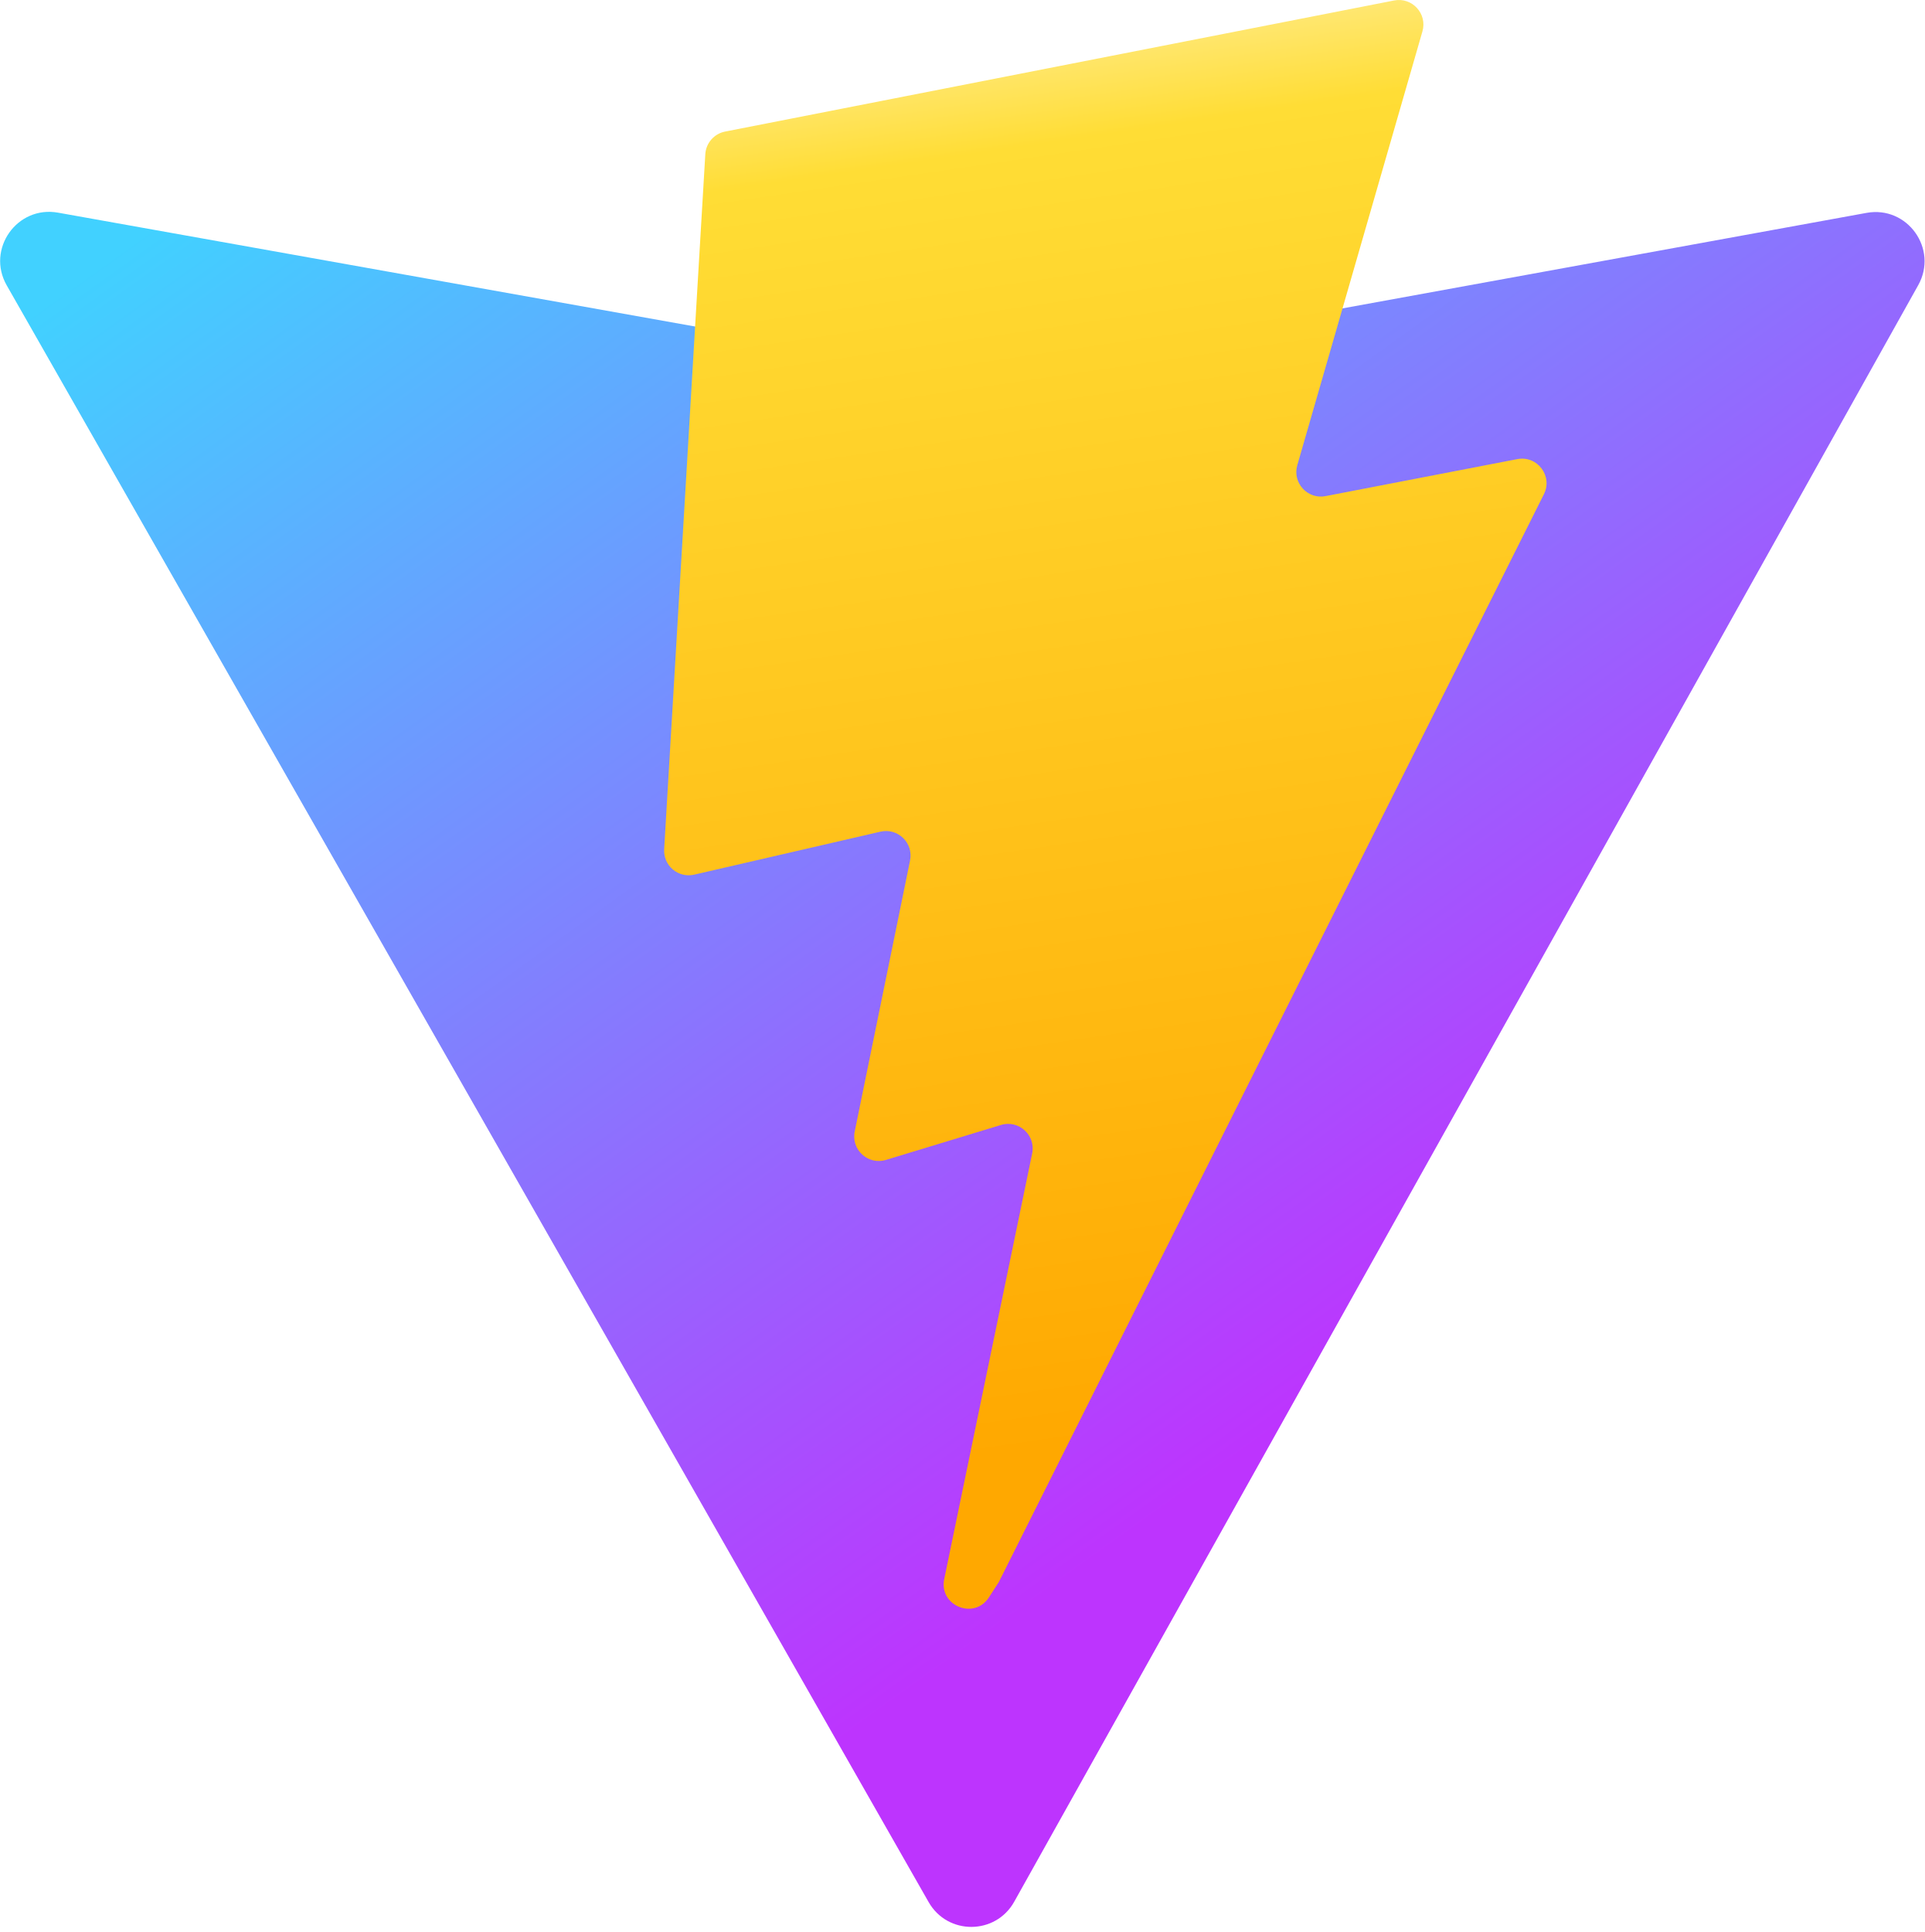
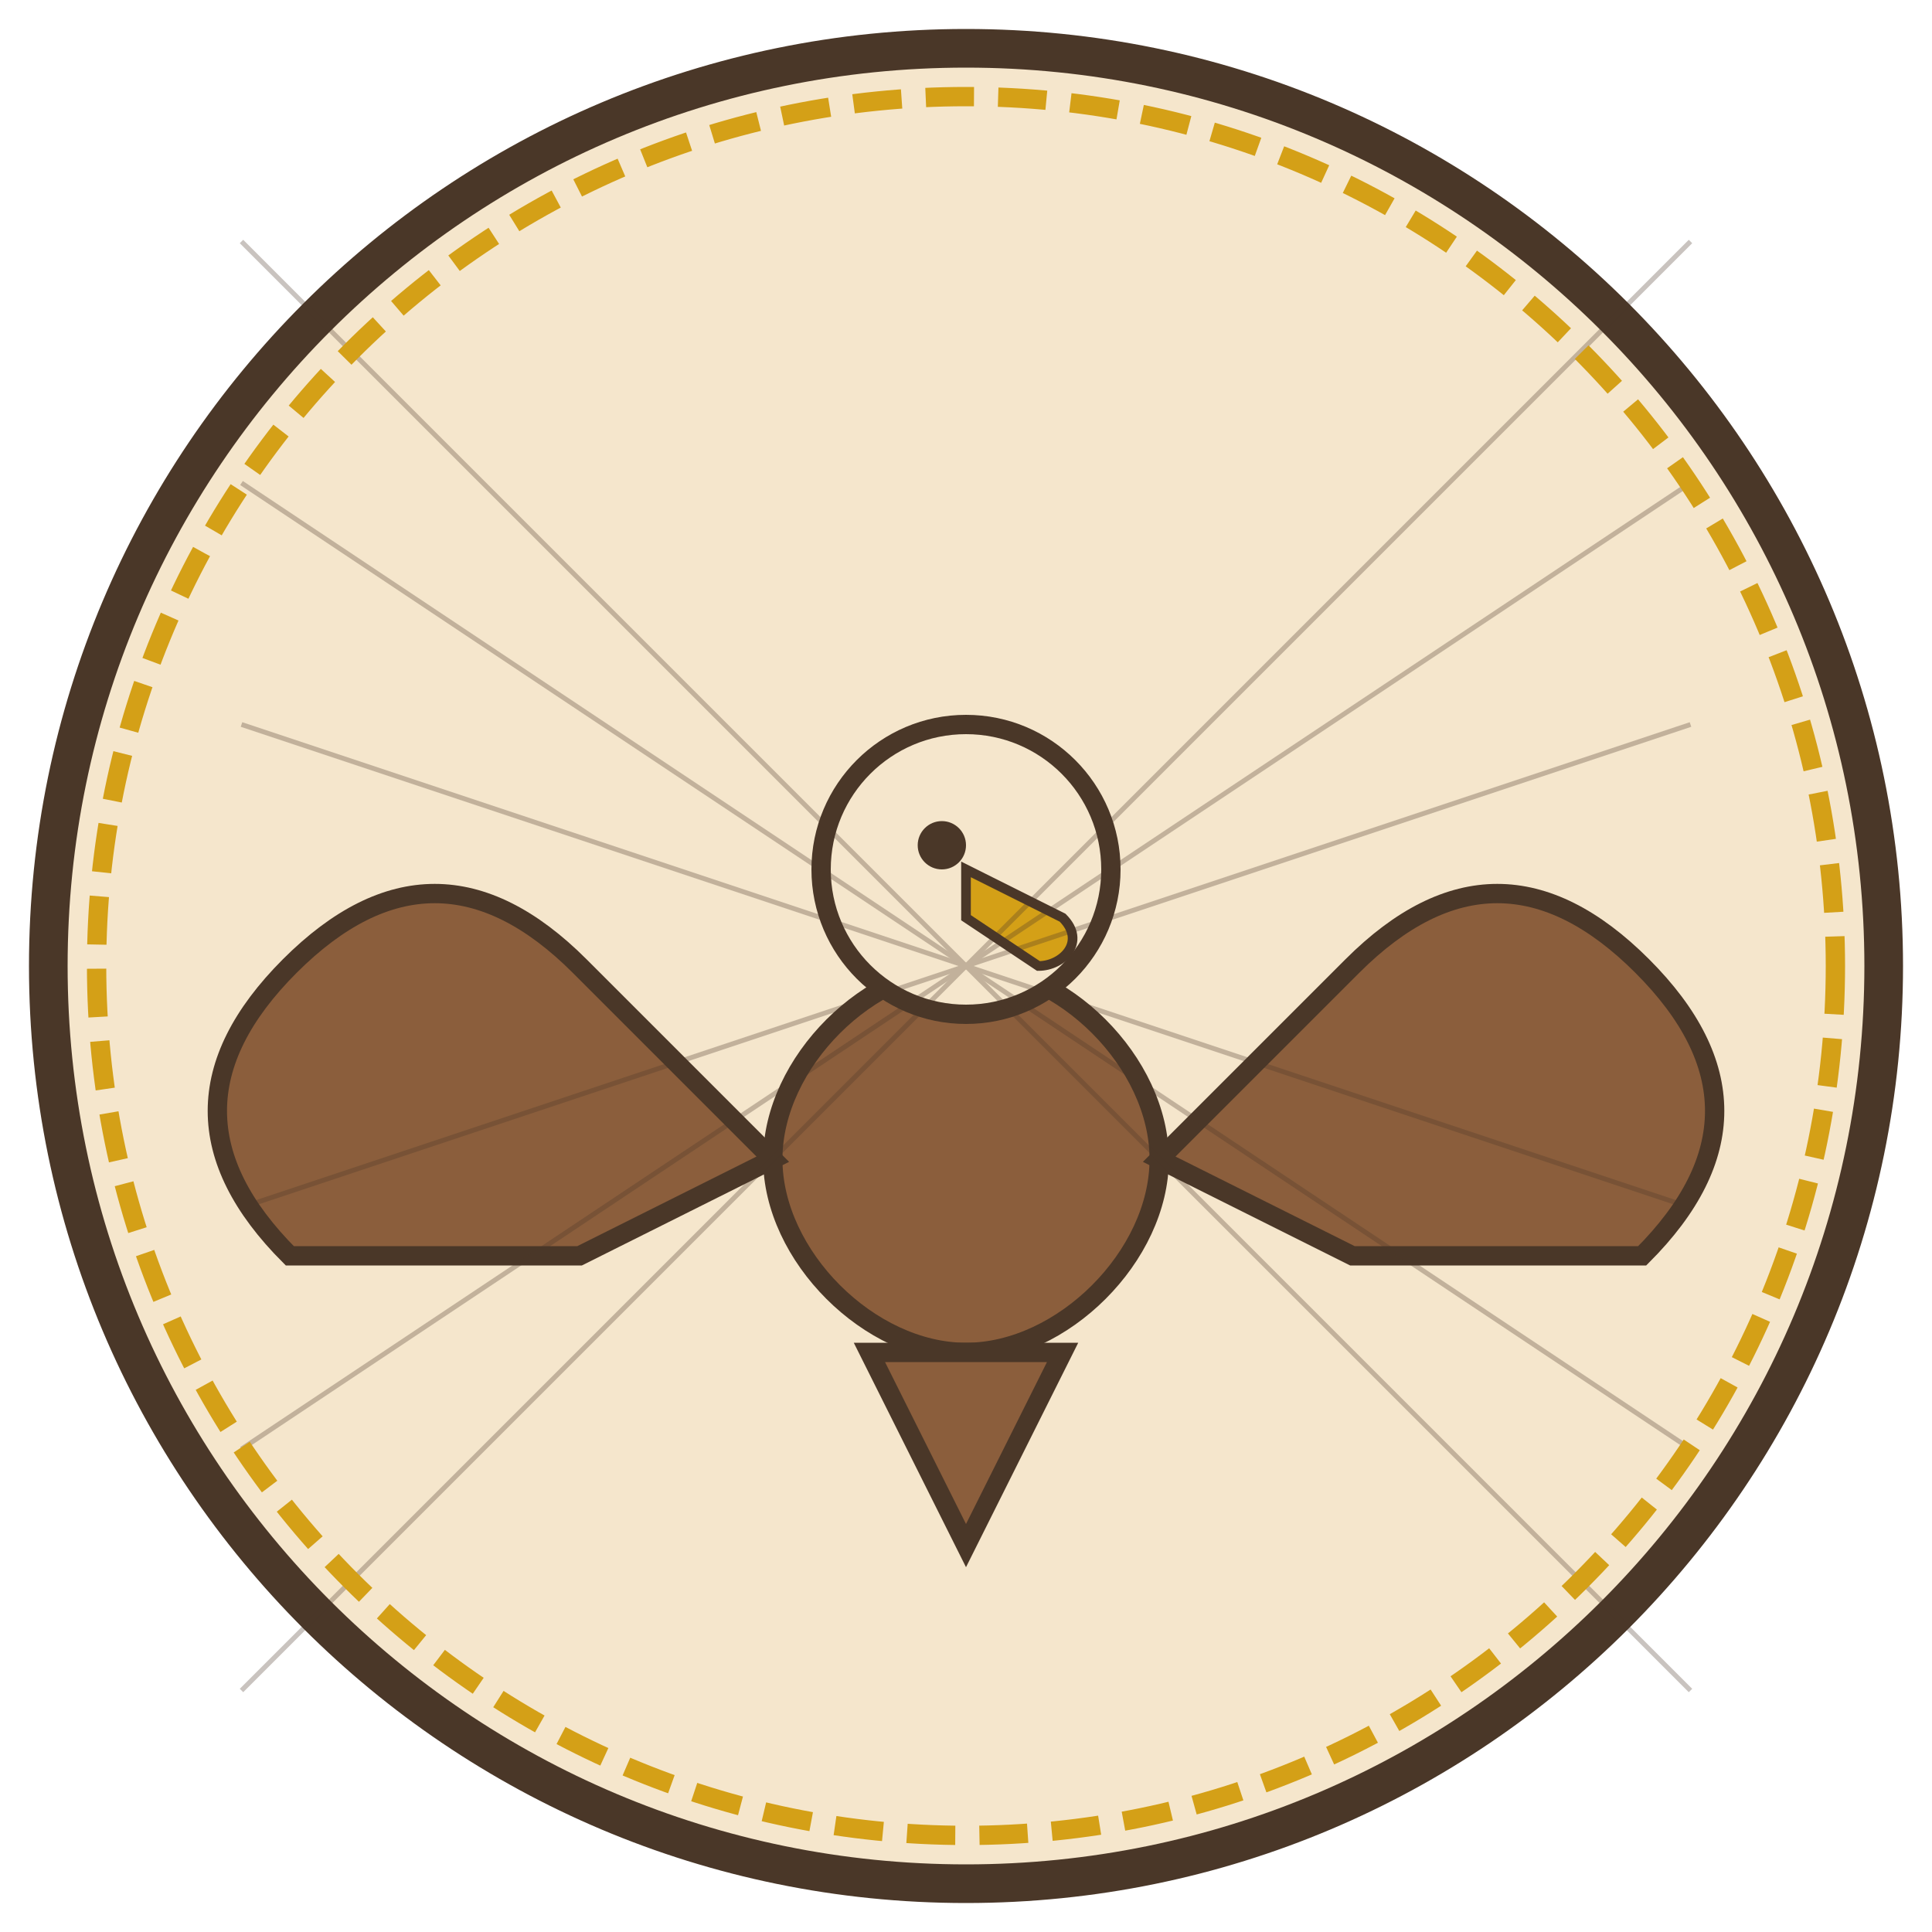
- <svg xmlns="http://www.w3.org/2000/svg" aria-hidden="true" role="img" class="iconify iconify--logos" width="31.88" height="32" preserveAspectRatio="xMidYMid meet" viewBox="0 0 256 257">
-   <defs>
-     <linearGradient id="IconifyId1813088fe1fbc01fb466" x1="-.828%" x2="57.636%" y1="7.652%" y2="78.411%">
-       <stop offset="0%" stop-color="#41D1FF" />
-       <stop offset="100%" stop-color="#BD34FE" />
-     </linearGradient>
-     <linearGradient id="IconifyId1813088fe1fbc01fb467" x1="43.376%" x2="50.316%" y1="2.242%" y2="89.03%">
-       <stop offset="0%" stop-color="#FFEA83" />
-       <stop offset="8.333%" stop-color="#FFDD35" />
-       <stop offset="100%" stop-color="#FFA800" />
-     </linearGradient>
-   </defs>
-   <path fill="url(#IconifyId1813088fe1fbc01fb466)" d="M255.153 37.938L134.897 252.976c-2.483 4.44-8.862 4.466-11.382.048L.875 37.958c-2.746-4.814 1.371-10.646 6.827-9.67l120.385 21.517a6.537 6.537 0 0 0 2.322-.004l117.867-21.483c5.438-.991 9.574 4.796 6.877 9.62Z" />
-   <path fill="url(#IconifyId1813088fe1fbc01fb467)" d="M185.432.063L96.44 17.501a3.268 3.268 0 0 0-2.634 3.014l-5.474 92.456a3.268 3.268 0 0 0 3.997 3.378l24.777-5.718c2.318-.535 4.413 1.507 3.936 3.838l-7.361 36.047c-.495 2.426 1.782 4.5 4.151 3.78l15.304-4.649c2.372-.72 4.652 1.36 4.15 3.788l-11.698 56.621c-.732 3.542 3.979 5.473 5.943 2.437l1.313-2.028l72.516-144.72c1.215-2.423-.88-5.186-3.54-4.672l-25.505 4.922c-2.396.462-4.435-1.77-3.759-4.114l16.646-57.705c.677-2.35-1.37-4.583-3.769-4.113Z" />
+ <svg xmlns="http://www.w3.org/2000/svg" width="400" height="400" viewBox="0 0 400 400">
+   <circle cx="200" cy="200" r="190" fill="#f5e6cc" stroke="#4a3728" stroke-width="8" />
+   <path d="M200 280 C180 280, 160 260, 160 240 C160 220, 180 200, 200 200 C220 200, 240 220, 240 240 C240 260, 220 280, 200 280 Z" fill="#8b5e3c" stroke="#4a3728" stroke-width="4" />
+   <path d="M160 240 L120 200 C100 180, 80 180, 60 200 C40 220, 40 240, 60 260 L120 260 Z" fill="#8b5e3c" stroke="#4a3728" stroke-width="4" />
+   <path d="M240 240 L280 200 C300 180, 320 180, 340 200 C360 220, 360 240, 340 260 L280 260 Z" fill="#8b5e3c" stroke="#4a3728" stroke-width="4" />
+   <circle cx="200" cy="180" r="30" fill="#f5e6cc" stroke="#4a3728" stroke-width="4" />
+   <path d="M200 180 L220 190 C225 195, 220 200, 215 200 L200 190 Z" fill="#d4a017" stroke="#4a3728" stroke-width="2" />
+   <circle cx="195" cy="175" r="5" fill="#4a3728" />
+   <path d="M180 280 L200 320 L220 280 Z" fill="#8b5e3c" stroke="#4a3728" stroke-width="4" />
+   <g opacity="0.3">
+     <line x1="50" y1="50" x2="350" y2="350" stroke="#4a3728" stroke-width="1" />
+     <line x1="50" y1="100" x2="350" y2="300" stroke="#4a3728" stroke-width="1" />
+     <line x1="50" y1="150" x2="350" y2="250" stroke="#4a3728" stroke-width="1" />
+     <line x1="350" y1="50" x2="50" y2="350" stroke="#4a3728" stroke-width="1" />
+     <line x1="350" y1="100" x2="50" y2="300" stroke="#4a3728" stroke-width="1" />
+     <line x1="350" y1="150" x2="50" y2="250" stroke="#4a3728" stroke-width="1" />
+   </g>
+   <circle cx="200" cy="200" r="180" fill="none" stroke="#d4a017" stroke-width="4" stroke-dasharray="10,5" />
</svg>
